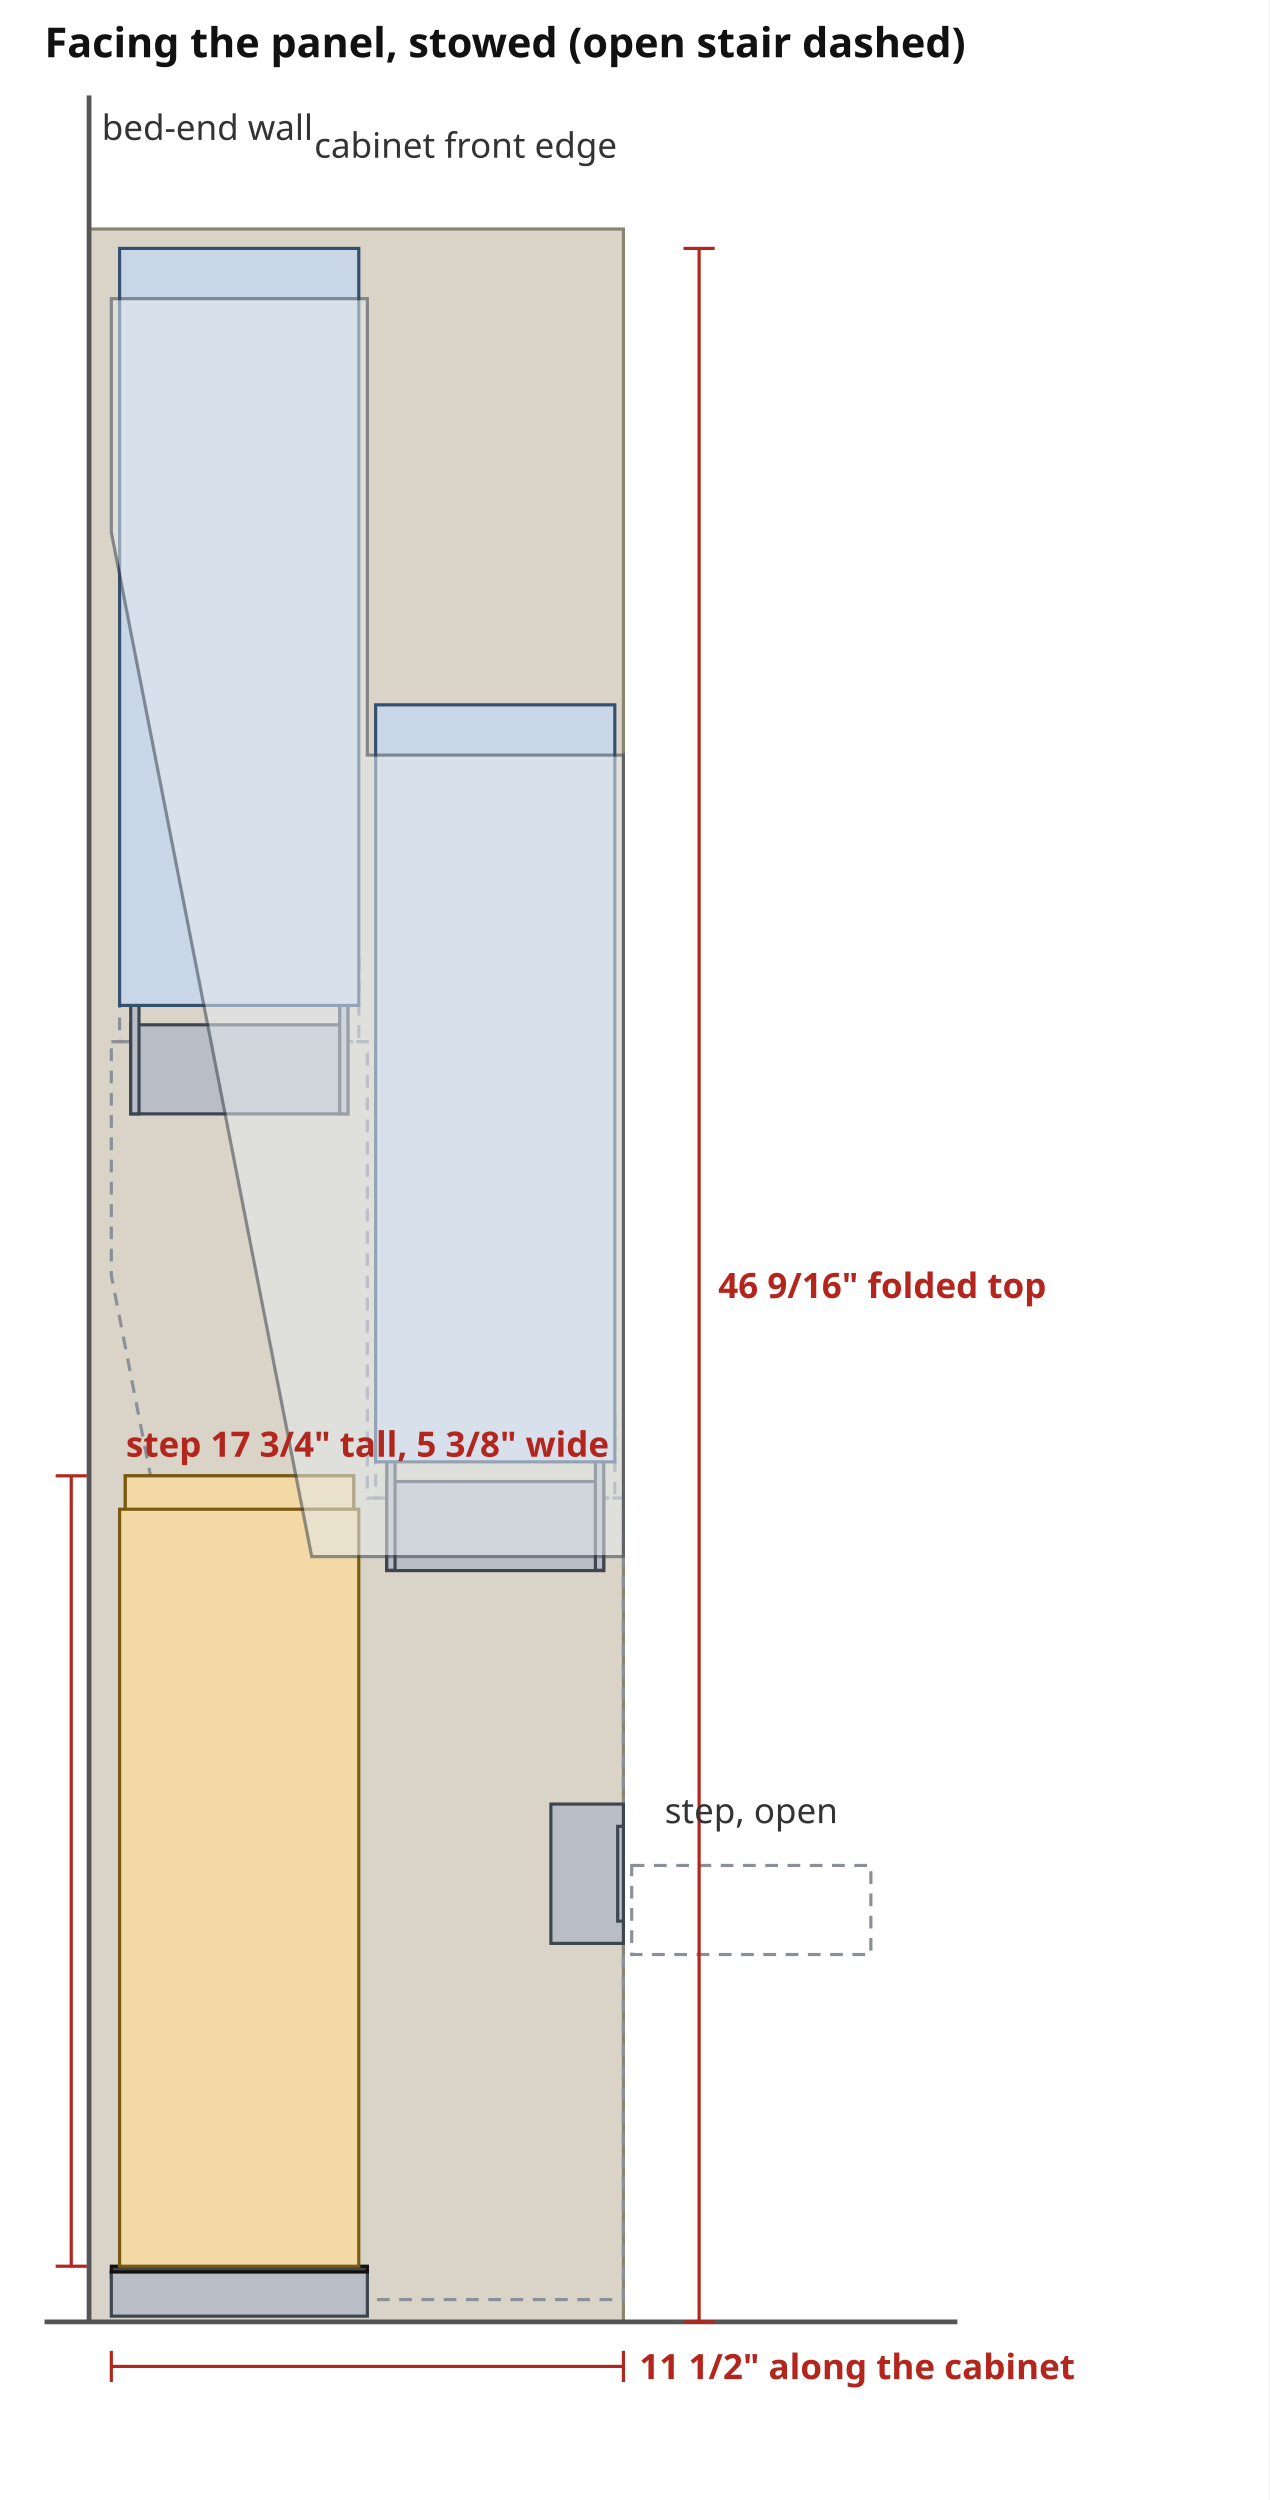
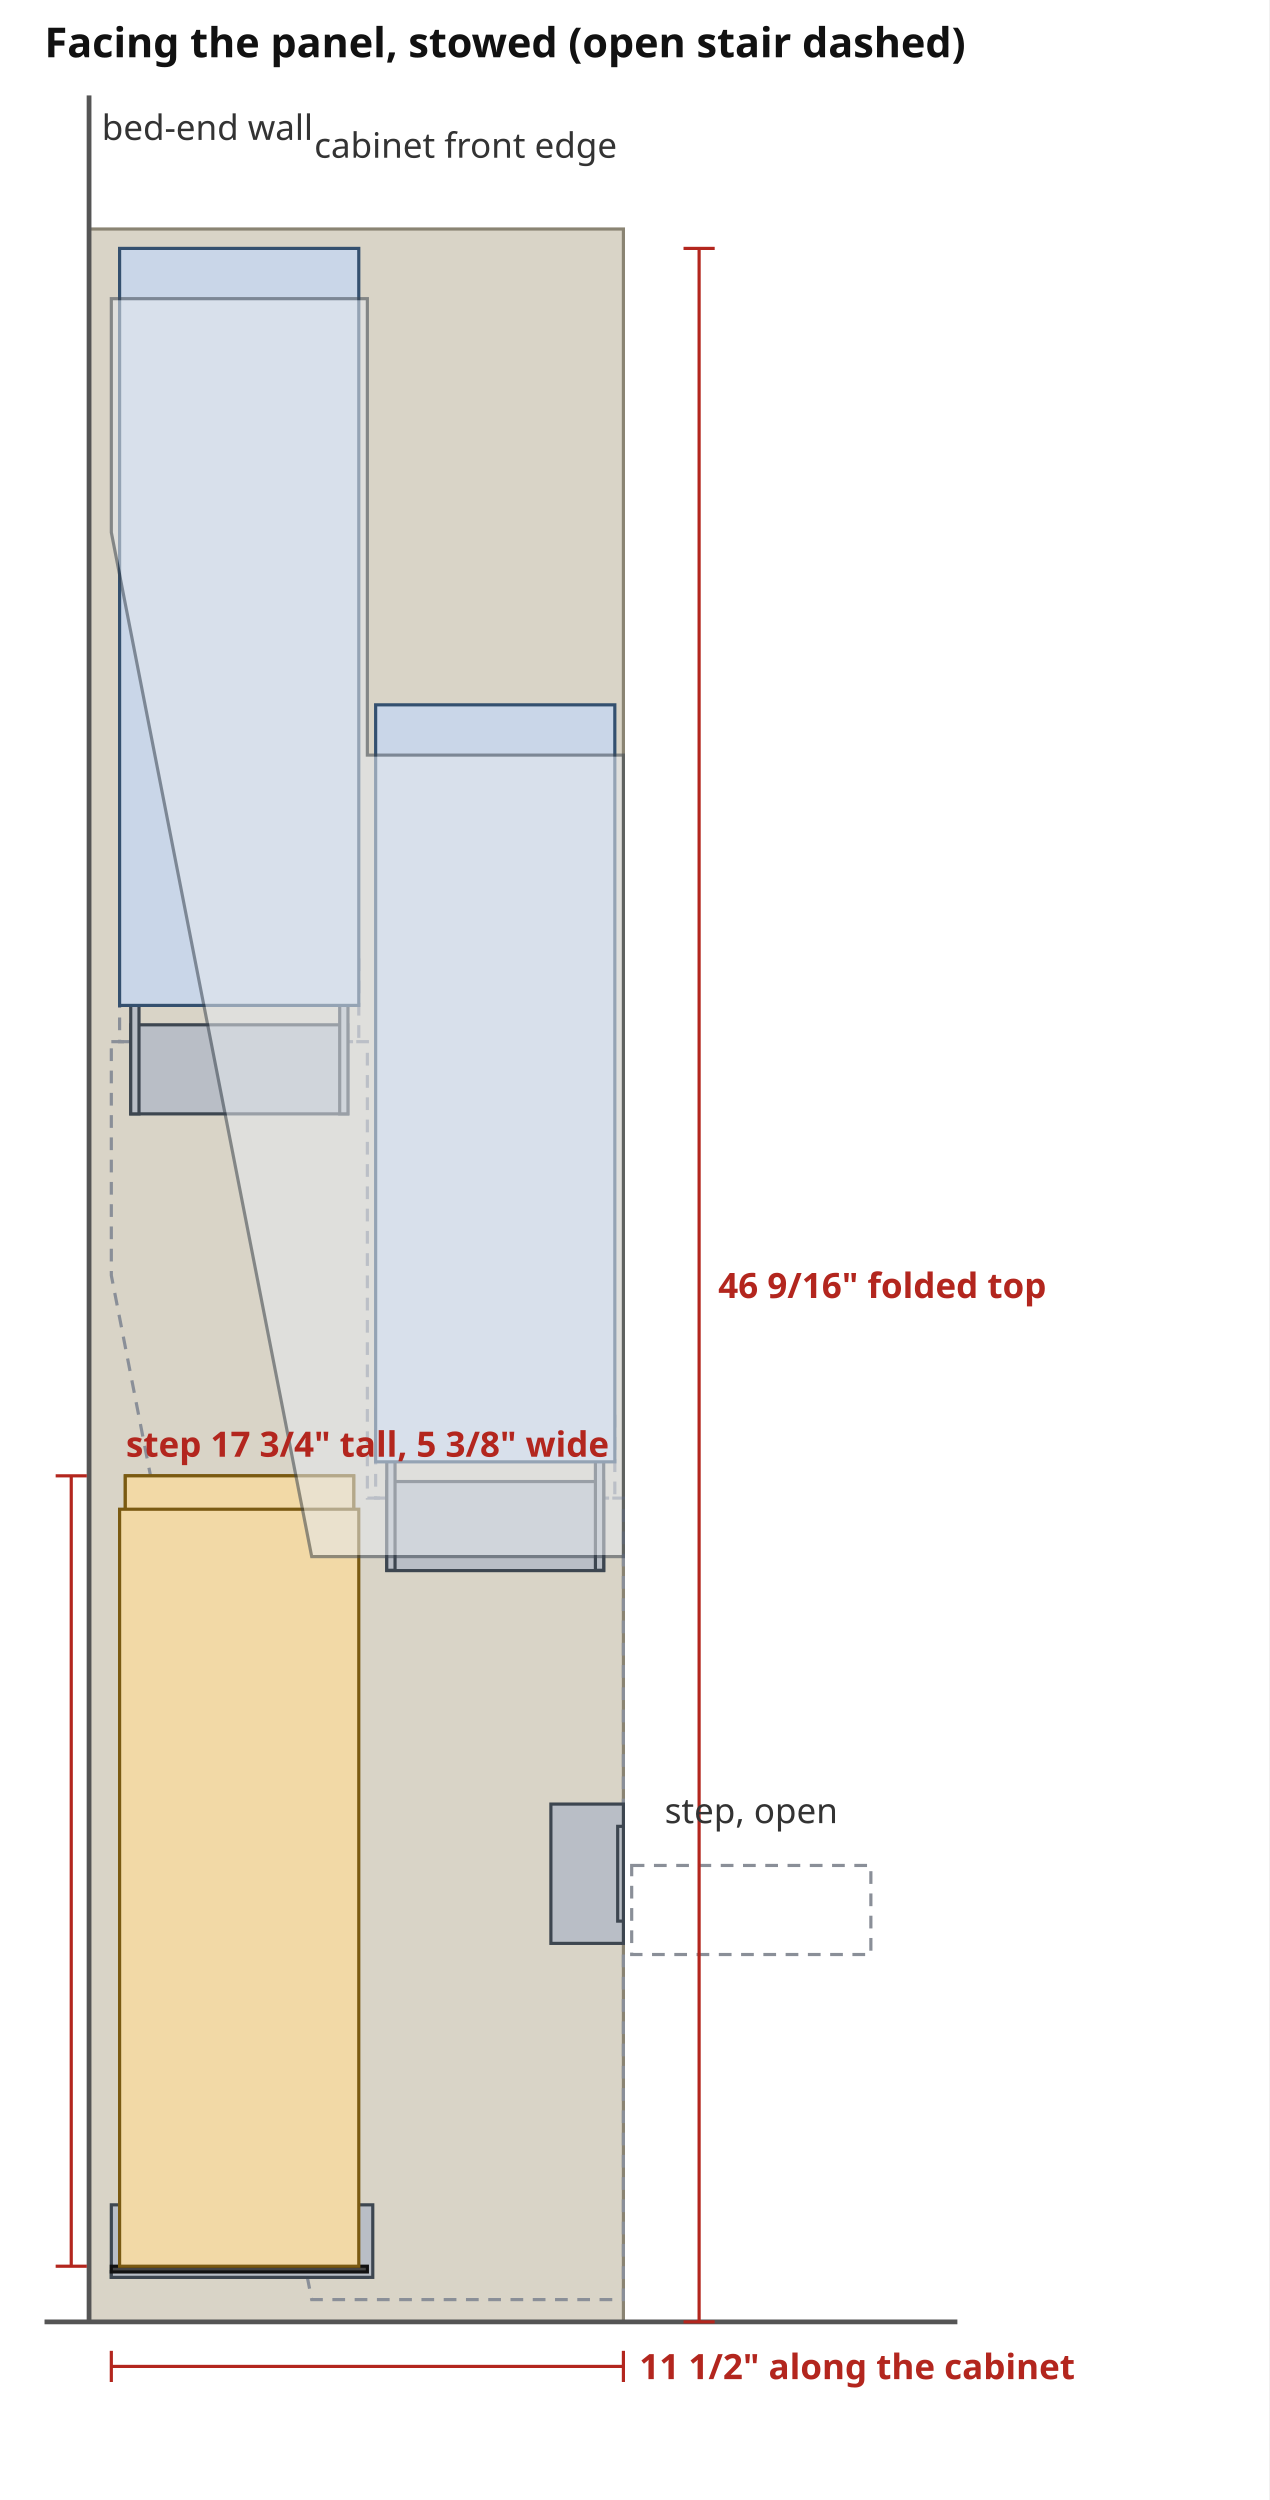
<svg xmlns="http://www.w3.org/2000/svg" viewBox="0 0 399 786" width="399" height="786" role="img">
  <style>
.bg{fill:#fff}.panel{fill:#d9d4c7;stroke:#8a8473}.floor{stroke:#555;stroke-width:1.5}
.tread{fill:#c9d6e8;stroke:#34506f}.rail{fill:#e3e7ec;stroke:#3d4650}.step{fill:#f2d9a6;stroke:#7a5a12}
.fixed{fill:#b9bec6;stroke:#3d4650}.rubber{fill:#444;stroke:#111}.handle{fill:#e9b7ae;stroke:#8f2f1e}
.ghost{fill:none;stroke:#8a8f98;stroke-dasharray:4 3}.bend{stroke:#3d4650;stroke-width:4}.hole{fill:#fff;stroke:#3d4650}.dim{stroke:#b3261e;fill:none;stroke-width:1}
.dimt{fill:#b3261e;font:600 11px system-ui,sans-serif}.lbl{fill:#333;font:11px system-ui,sans-serif}
.ttl{fill:#111;font:600 13px system-ui,sans-serif}rect,polygon,circle{stroke-width:1}
</style>
  <rect class="bg" width="399" height="786" />
  <text class="ttl" x="14" y="18">Facing the panel, stowed (open stair dashed)</text>
  <rect class="panel" x="28.0" y="72.0" width="168.0" height="658.0" />
  <rect class="ghost" x="37.6" y="299.5" width="75.2" height="28.0" />
  <rect class="ghost" x="118.1" y="443.0" width="75.2" height="28.0" />
  <rect class="ghost" x="198.6" y="586.5" width="75.2" height="28.0" />
  <polygon class="ghost" points="35.0,327.5 115.5,327.5 115.5,471.0 196.0,471.0 196.0,723.0 98.0,723.0 35.0,401.0" />
  <rect class="fixed" x="41.1" y="322.2" width="68.2" height="28.0" />
  <rect class="fixed" x="41.1" y="302.1" width="2.6" height="48.1" />
  <rect class="fixed" x="106.8" y="302.1" width="2.6" height="48.1" />
  <rect class="rubber" x="71.8" y="136.8" width="7.0" height="7.0" />
  <rect class="fixed" x="121.6" y="465.8" width="68.2" height="28.0" />
  <rect class="fixed" x="121.6" y="445.6" width="2.6" height="48.1" />
  <rect class="fixed" x="187.2" y="445.6" width="2.6" height="48.1" />
  <rect class="rubber" x="152.2" y="280.2" width="7.0" height="7.0" />
  <rect class="fixed" x="35.0" y="714.2" width="80.5" height="1.8" />
-   <rect class="fixed" x="35.0" y="714.2" width="80.5" height="14.0" />
+   <rect class="fixed" x="35.0" y="693.2" width="82.2" height="22.8" />
  <rect class="rubber" x="35.0" y="712.5" width="80.5" height="1.8" />
  <rect class="fixed" x="173.2" y="567.2" width="22.8" height="43.8" />
  <rect class="fixed" x="194.2" y="574.2" width="1.8" height="29.8" />
  <rect class="tread" x="37.6" y="78.1" width="75.2" height="238.0" />
  <rect class="tread" x="118.1" y="221.6" width="75.2" height="238.0" />
  <rect class="step" x="39.4" y="571.6" width="71.8" height="140.0" />
  <rect class="step" x="39.4" y="686.2" width="71.8" height="25.4" />
  <rect class="step" x="39.4" y="464.0" width="71.8" height="140.0" />
  <rect class="step" x="39.4" y="464.0" width="71.8" height="25.4" />
  <rect class="step" x="37.6" y="474.5" width="75.2" height="238.0" />
  <g opacity="0.55">
    <polygon class="rail" points="35.0,93.9 115.5,93.9 115.5,237.4 196.0,237.4 196.0,489.4 98.0,489.4 35.0,167.4" />
  </g>
  <line class="floor" x1="14.0" y1="730.0" x2="301.0" y2="730.0" />
  <line class="floor" x1="28.0" y1="730.0" x2="28.0" y2="30.0" />
  <line class="dim" x1="219.8" y1="730.0" x2="219.8" y2="78.1" />
  <line class="dim" x1="214.9" y1="730.0" x2="224.7" y2="730.0" />
  <line class="dim" x1="214.9" y1="78.1" x2="224.7" y2="78.1" />
  <text class="dimt" x="225.8" y="408.1" text-anchor="start">46 9/16" folded top</text>
  <line class="dim" x1="22.4" y1="712.5" x2="22.4" y2="464.0" />
  <line class="dim" x1="17.5" y1="712.5" x2="27.3" y2="712.5" />
  <line class="dim" x1="17.5" y1="464.0" x2="27.3" y2="464.0" />
  <text class="dimt" x="28.4" y="592.2" text-anchor="start" />
  <text class="dimt" x="39.6" y="458.0" text-anchor="start">step 17 3/4" tall, 5 3/8" wide</text>
  <line class="dim" x1="35.0" y1="744.0" x2="196.0" y2="744.0" />
  <line class="dim" x1="35.0" y1="748.9" x2="35.0" y2="739.1" />
  <line class="dim" x1="196.0" y1="748.9" x2="196.0" y2="739.1" />
  <text class="dimt" x="201.0" y="748.0" text-anchor="start">11 1/2" along the cabinet</text>
  <text class="lbl" x="32.0" y="44.0" text-anchor="start">bed-end wall</text>
  <text class="lbl" x="194.0" y="49.6" text-anchor="end">cabinet front edge</text>
  <text class="lbl" x="236.2" y="573.2" text-anchor="middle">step, open</text>
</svg>
